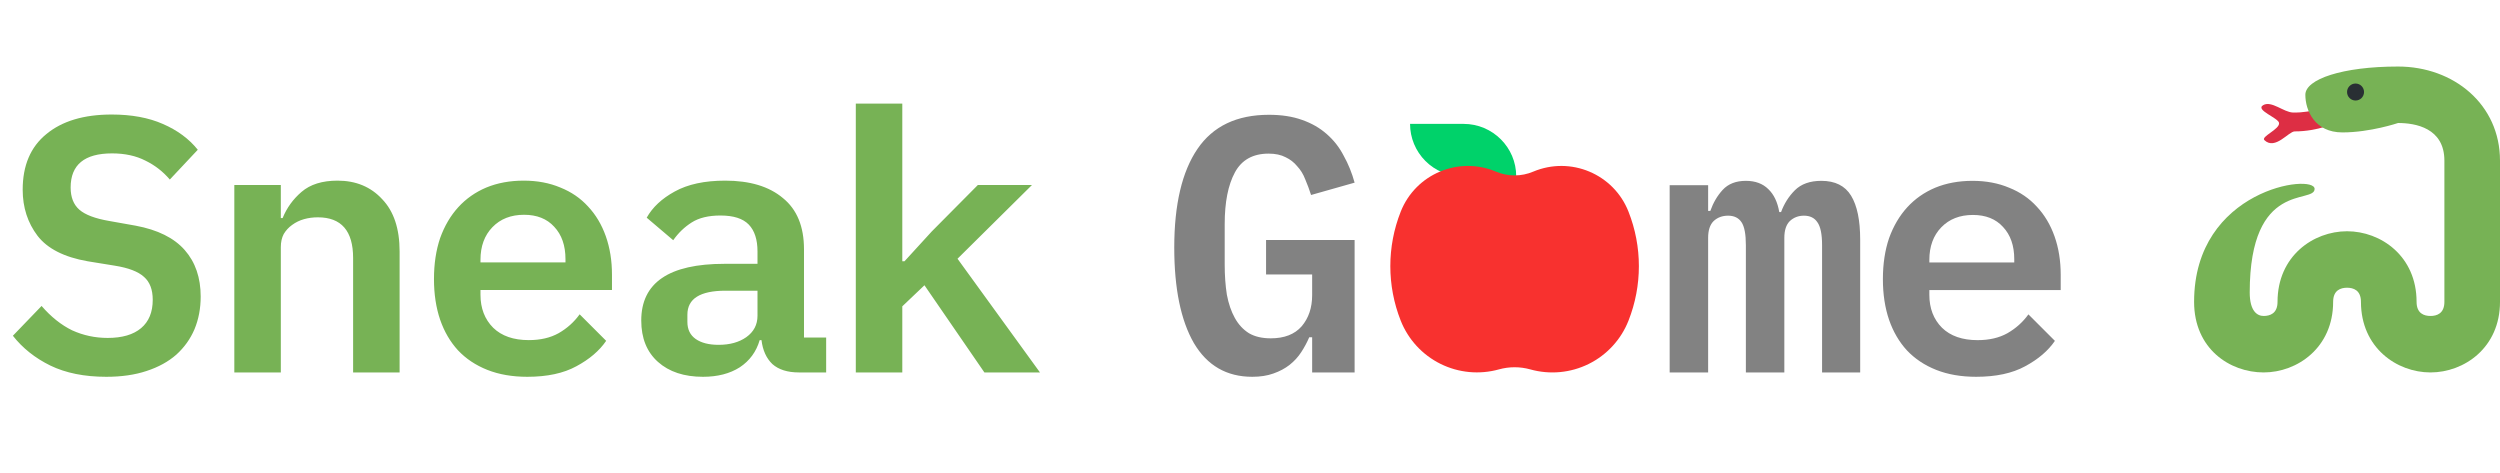
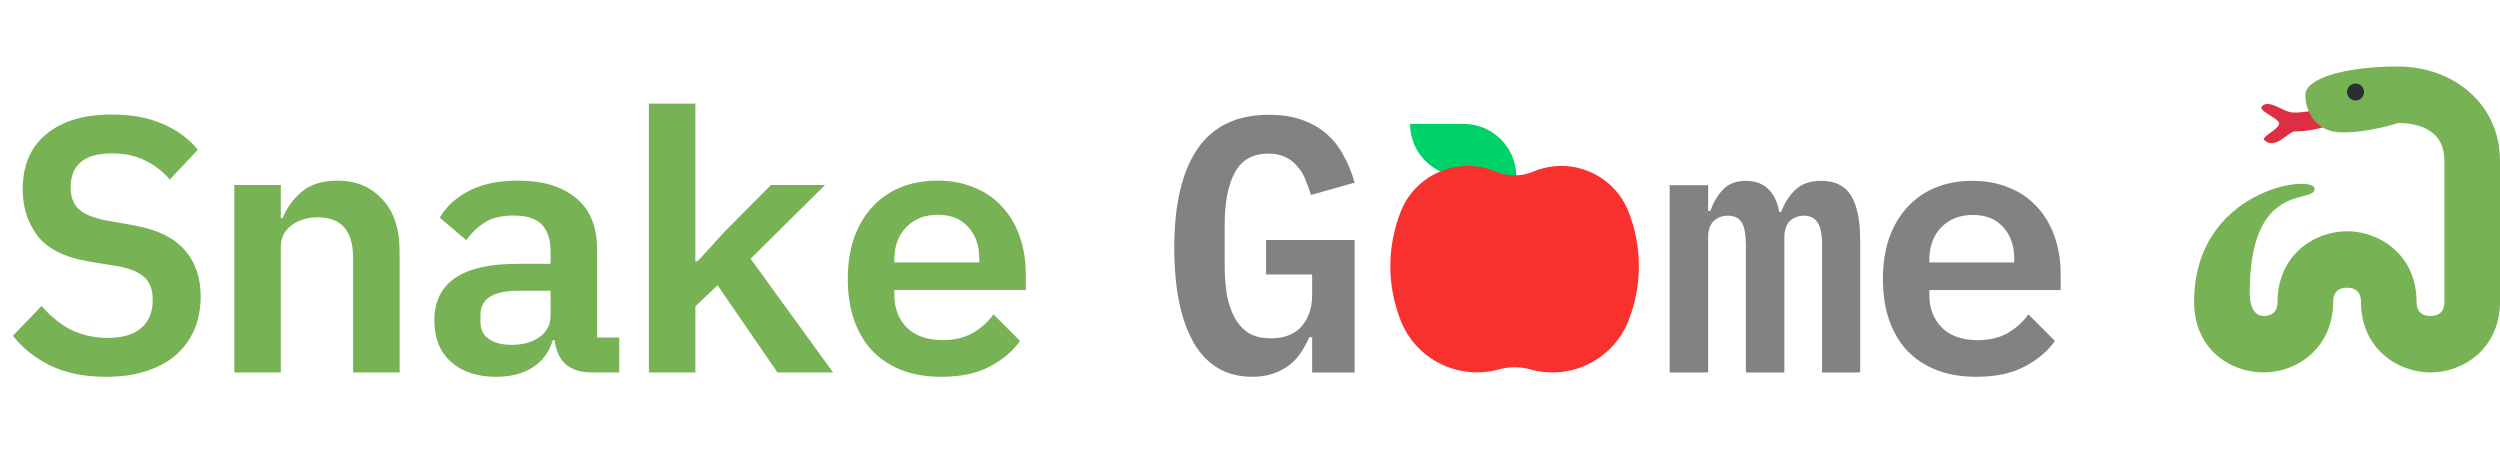
<svg xmlns="http://www.w3.org/2000/svg" width="6538" height="1235" viewBox="0 0 6538 1235" fill="none">
-   <path d="M277.828 985.4C220.828 985.4 172.061 975.583 131.528 955.95C91.628 936.317 59.011 910.35 33.678 878.05L108.728 800.15C133.428 828.65 160.028 849.867 188.528 863.8C217.661 877.1 248.694 883.75 281.628 883.75C319.628 883.75 348.761 875.2 369.028 858.1C389.294 841 399.428 816.3 399.428 784C399.428 757.4 391.828 737.45 376.628 724.15C361.428 710.217 335.778 700.4 299.678 694.7L229.378 683.3C167.944 672.533 124.244 650.367 98.278 616.8C72.311 582.6 59.328 542.383 59.328 496.15C59.328 432.817 79.911 384.367 121.078 350.8C162.244 316.6 219.244 299.5 292.078 299.5C344.011 299.5 388.661 307.733 426.028 324.2C464.028 340.667 494.428 363.15 517.228 391.65L444.078 469.55C426.344 448.65 405.128 432.183 380.428 420.15C355.728 407.483 326.594 401.15 293.028 401.15C220.828 401.15 184.728 430.917 184.728 490.45C184.728 515.783 192.328 535.1 207.528 548.4C222.728 561.7 248.694 571.517 285.428 577.85L354.778 590.2C412.411 600.967 455.161 622.183 483.028 653.85C510.894 685.517 524.828 726.05 524.828 775.45C524.828 806.483 519.444 834.983 508.678 860.95C497.911 886.283 482.078 908.45 461.178 927.45C440.278 945.817 414.311 960.067 383.278 970.2C352.878 980.333 317.728 985.4 277.828 985.4ZM612.807 974V483.8H734.407V570.25H739.157C749.923 543.65 766.39 520.85 788.557 501.85C811.357 482.217 842.707 472.4 882.607 472.4C930.74 472.4 969.69 488.55 999.457 520.85C1029.86 552.517 1045.06 598.117 1045.06 657.65V974H923.457V674.75C923.457 603.817 892.74 568.35 831.307 568.35C818.64 568.35 806.607 569.933 795.207 573.1C783.807 576.267 773.357 581.333 763.857 588.3C754.99 594.633 747.707 602.55 742.007 612.05C736.94 621.55 734.407 632.95 734.407 646.25V974H612.807ZM1379.09 985.4C1339.82 985.4 1304.99 979.383 1274.59 967.35C1244.19 955.317 1218.54 938.217 1197.64 916.05C1177.37 893.883 1161.85 867.283 1151.09 836.25C1140.32 804.583 1134.94 769.117 1134.94 729.85C1134.94 689.95 1140.32 654.167 1151.09 622.5C1162.49 590.833 1178.32 563.917 1198.59 541.75C1218.85 519.583 1243.24 502.483 1271.74 490.45C1300.87 478.417 1333.49 472.4 1369.59 472.4C1405.05 472.4 1437.04 478.417 1465.54 490.45C1494.04 501.85 1518.1 518.317 1537.74 539.85C1558 561.383 1573.52 587.35 1584.29 617.75C1595.05 648.15 1600.44 681.717 1600.44 718.45V758.35H1256.54V770.7C1256.54 806.167 1267.62 834.983 1289.79 857.15C1311.95 878.683 1342.99 889.45 1382.89 889.45C1413.29 889.45 1439.25 883.433 1460.79 871.4C1482.95 858.733 1501.32 842.267 1515.89 822L1585.24 891.35C1567.5 917.317 1541.54 939.483 1507.34 957.85C1473.77 976.217 1431.02 985.4 1379.09 985.4ZM1370.54 561.7C1336.34 561.7 1308.79 572.467 1287.89 594C1266.99 615.533 1256.54 644.033 1256.54 679.5V686.15H1478.84V677.6C1478.84 642.133 1469.02 613.95 1449.39 593.05C1430.39 572.15 1404.1 561.7 1370.54 561.7ZM2089.31 974C2059.55 974 2036.43 966.717 2019.96 952.15C2004.13 936.95 1994.63 916.05 1991.46 889.45H1986.71C1977.85 919.85 1960.43 943.6 1934.46 960.7C1908.5 977.167 1876.51 985.4 1838.51 985.4C1789.11 985.4 1749.85 972.417 1720.71 946.45C1691.58 920.483 1677.01 884.383 1677.01 838.15C1677.01 739.35 1749.53 689.95 1894.56 689.95H1981.01V657.65C1981.01 626.617 1973.41 603.183 1958.21 587.35C1943.01 571.517 1918.31 563.6 1884.11 563.6C1853.08 563.6 1828.06 569.617 1809.06 581.65C1790.06 593.683 1773.91 609.2 1760.61 628.2L1691.26 569.3C1706.46 542.067 1730.85 519.267 1764.41 500.9C1798.61 481.9 1842.63 472.4 1896.46 472.4C1961.06 472.4 2011.41 487.6 2047.51 518C2084.25 547.767 2102.61 592.417 2102.61 651.95V882.8H2160.56V974H2089.31ZM1879.36 901.8C1908.5 901.8 1932.56 895.15 1951.56 881.85C1971.2 867.917 1981.01 849.233 1981.01 825.8V760.25H1897.41C1830.91 760.25 1797.66 781.15 1797.66 822.95V841.95C1797.66 861.583 1804.95 876.467 1819.51 886.6C1834.08 896.733 1854.03 901.8 1879.36 901.8ZM2238.09 271H2359.69V683.3H2365.39L2436.64 605.4L2557.29 483.8H2698.84L2504.09 676.65L2719.74 974H2574.39L2417.64 746L2359.69 801.1V974H2238.09V271Z" fill="#77B255" />
+   <path d="M277.828 985.4C220.828 985.4 172.061 975.583 131.528 955.95C91.628 936.317 59.011 910.35 33.678 878.05L108.728 800.15C133.428 828.65 160.028 849.867 188.528 863.8C217.661 877.1 248.694 883.75 281.628 883.75C319.628 883.75 348.761 875.2 369.028 858.1C389.294 841 399.428 816.3 399.428 784C399.428 757.4 391.828 737.45 376.628 724.15C361.428 710.217 335.778 700.4 299.678 694.7L229.378 683.3C167.944 672.533 124.244 650.367 98.278 616.8C72.311 582.6 59.328 542.383 59.328 496.15C59.328 432.817 79.911 384.367 121.078 350.8C162.244 316.6 219.244 299.5 292.078 299.5C344.011 299.5 388.661 307.733 426.028 324.2C464.028 340.667 494.428 363.15 517.228 391.65L444.078 469.55C426.344 448.65 405.128 432.183 380.428 420.15C355.728 407.483 326.594 401.15 293.028 401.15C220.828 401.15 184.728 430.917 184.728 490.45C184.728 515.783 192.328 535.1 207.528 548.4C222.728 561.7 248.694 571.517 285.428 577.85L354.778 590.2C412.411 600.967 455.161 622.183 483.028 653.85C510.894 685.517 524.828 726.05 524.828 775.45C524.828 806.483 519.444 834.983 508.678 860.95C497.911 886.283 482.078 908.45 461.178 927.45C440.278 945.817 414.311 960.067 383.278 970.2C352.878 980.333 317.728 985.4 277.828 985.4ZM612.807 974V483.8H734.407V570.25H739.157C749.923 543.65 766.39 520.85 788.557 501.85C811.357 482.217 842.707 472.4 882.607 472.4C930.74 472.4 969.69 488.55 999.457 520.85C1029.86 552.517 1045.06 598.117 1045.06 657.65V974H923.457V674.75C923.457 603.817 892.74 568.35 831.307 568.35C818.64 568.35 806.607 569.933 795.207 573.1C783.807 576.267 773.357 581.333 763.857 588.3C754.99 594.633 747.707 602.55 742.007 612.05C736.94 621.55 734.407 632.95 734.407 646.25V974H612.807ZM1548.19 974C1518.42 974 1495.3 966.717 1478.84 952.15C1463 936.95 1453.5 916.05 1450.34 889.45H1445.59C1436.72 919.85 1419.3 943.6 1393.34 960.7C1367.37 977.167 1335.39 985.4 1297.39 985.4C1247.99 985.4 1208.72 972.417 1179.59 946.45C1150.45 920.483 1135.89 884.383 1135.89 838.15C1135.89 739.35 1208.4 689.95 1353.44 689.95H1439.89V657.65C1439.89 626.617 1432.29 603.183 1417.09 587.35C1401.89 571.517 1377.19 563.6 1342.99 563.6C1311.95 563.6 1286.94 569.617 1267.94 581.65C1248.94 593.683 1232.79 609.2 1219.49 628.2L1150.14 569.3C1165.34 542.067 1189.72 519.267 1223.29 500.9C1257.49 481.9 1301.5 472.4 1355.34 472.4C1419.94 472.4 1470.29 487.6 1506.39 518C1543.12 547.767 1561.49 592.417 1561.49 651.95V882.8H1619.44V974H1548.19ZM1338.24 901.8C1367.37 901.8 1391.44 895.15 1410.44 881.85C1430.07 867.917 1439.89 849.233 1439.89 825.8V760.25H1356.29C1289.79 760.25 1256.54 781.15 1256.54 822.95V841.95C1256.54 861.583 1263.82 876.467 1278.39 886.6C1292.95 896.733 1312.9 901.8 1338.24 901.8ZM1696.96 271H1818.56V683.3H1824.26L1895.51 605.4L2016.16 483.8H2157.71L1962.96 676.65L2178.61 974H2033.26L1876.51 746L1818.56 801.1V974H1696.96V271ZM2461.34 985.4C2422.08 985.4 2387.24 979.383 2356.84 967.35C2326.44 955.317 2300.79 938.217 2279.89 916.05C2259.63 893.883 2244.11 867.283 2233.34 836.25C2222.58 804.583 2217.19 769.117 2217.19 729.85C2217.19 689.95 2222.58 654.167 2233.34 622.5C2244.74 590.833 2260.58 563.917 2280.84 541.75C2301.11 519.583 2325.49 502.483 2353.99 490.45C2383.13 478.417 2415.74 472.4 2451.84 472.4C2487.31 472.4 2519.29 478.417 2547.79 490.45C2576.29 501.85 2600.36 518.317 2619.99 539.85C2640.26 561.383 2655.78 587.35 2666.54 617.75C2677.31 648.15 2682.69 681.717 2682.69 718.45V758.35H2338.79V770.7C2338.79 806.167 2349.88 834.983 2372.04 857.15C2394.21 878.683 2425.24 889.45 2465.14 889.45C2495.54 889.45 2521.51 883.433 2543.04 871.4C2565.21 858.733 2583.58 842.267 2598.14 822L2667.49 891.35C2649.76 917.317 2623.79 939.483 2589.59 957.85C2556.03 976.217 2513.28 985.4 2461.34 985.4ZM2452.79 561.7C2418.59 561.7 2391.04 572.467 2370.14 594C2349.24 615.533 2338.79 644.033 2338.79 679.5V686.15H2561.09V677.6C2561.09 642.133 2551.28 613.95 2531.64 593.05C2512.64 572.15 2486.36 561.7 2452.79 561.7Z" fill="#77B255" />
  <path d="M6001.11 343.644C5985.13 343.644 5950.11 393.489 5921.84 366.511C5912.07 357.2 5962.24 338.111 5960.22 321.689C5958.56 308.2 5897.07 287.911 5918.56 275.044C5940.04 262.2 5972.29 293.733 5996.62 294.289C6049.56 295.511 6090.22 275.333 6090.8 275.044C6093.65 273.599 6096.77 272.737 6099.96 272.509C6103.15 272.282 6106.35 272.694 6109.38 273.72C6112.41 274.746 6115.21 276.367 6117.6 278.487C6120 280.607 6121.95 283.184 6123.33 286.067C6129.33 298.222 6124.47 313.022 6112.49 319.089C6109.58 320.555 6063.04 343.644 6001.11 343.644Z" fill="#DD2E44" />
  <path d="M6356.18 974C6268.02 974 6174.36 909.289 6174.36 789.378C6174.36 758.844 6154.58 752.467 6137.98 752.467C6121.4 752.467 6101.62 758.844 6101.62 789.378C6101.62 909.289 6007.93 974 5919.8 974C5831.67 974 5738 912.444 5738 789.378C5738 494 6053.16 453.222 6053.16 494C6053.16 534.778 5883.47 469.4 5883.47 764.778C5883.47 814 5903.24 826.311 5919.82 826.311C5936.42 826.311 5956.2 819.933 5956.2 789.4C5956.2 669.511 6049.87 604.778 6138.02 604.778C6226.16 604.778 6319.84 669.489 6319.84 789.4C6319.84 819.933 6339.62 826.311 6356.22 826.311C6372.82 826.311 6392.58 819.933 6392.58 789.4V420.156C6392.58 334.489 6316.64 321.689 6271.38 321.689C6271.38 321.689 6198.67 346.311 6125.93 346.311C6053.2 346.311 6028.96 288.622 6028.96 247.844C6028.91 207.067 6125.89 174 6271.33 174C6416.8 174 6538 272.911 6538 420.156V789.378C6538 909.289 6444.31 974 6356.18 974Z" fill="#77B255" />
  <path d="M6160.22 262.889C6172.5 262.889 6182.44 252.94 6182.44 240.667C6182.44 228.394 6172.5 218.445 6160.22 218.445C6147.95 218.445 6138 228.394 6138 240.667C6138 252.94 6147.95 262.889 6160.22 262.889Z" fill="#292F33" />
  <path d="M3431.54 881.947H3423.95C3418.25 895.233 3411.3 908.203 3403.07 920.856C3394.85 933.509 3384.72 944.581 3372.7 954.071C3360.68 963.561 3346.45 971.153 3330 976.847C3314.18 982.541 3295.83 985.388 3274.96 985.388C3207.89 985.388 3156.96 955.969 3122.17 897.131C3088 837.66 3070.92 754.465 3070.92 647.544C3070.92 534.929 3091.17 448.887 3131.66 389.416C3172.15 329.945 3234.46 300.21 3318.61 300.21C3351.51 300.21 3380.29 304.639 3404.97 313.496C3430.28 322.353 3451.79 334.69 3469.5 350.507C3487.85 366.324 3502.72 385.304 3514.1 407.447C3526.12 428.958 3535.61 452.366 3542.57 477.673L3428.69 509.939C3424.26 496.02 3419.2 482.418 3413.51 469.132C3408.45 455.846 3401.49 444.458 3392.63 434.968C3384.41 424.845 3374.28 416.937 3362.26 411.243C3350.24 404.916 3335.38 401.753 3317.66 401.753C3276.54 401.753 3247.12 418.202 3229.4 451.101C3211.69 484 3202.83 528.919 3202.83 585.859V692.147C3202.83 720.617 3204.73 746.873 3208.53 770.914C3212.95 794.323 3219.91 814.568 3229.4 831.65C3238.89 848.732 3251.23 862.018 3266.41 871.508C3281.6 880.365 3300.58 884.794 3323.35 884.794C3358.78 884.794 3385.67 874.355 3404.02 853.477C3422.37 831.966 3431.54 804.762 3431.54 771.863V717.77H3311.02V627.615H3542.57V974H3431.54V881.947ZM4366.51 974V484.316H4467.11V551.695H4472.8C4480.39 530.184 4491.15 511.837 4505.07 496.653C4519.62 480.836 4539.86 472.928 4565.8 472.928C4590.48 472.928 4610.09 480.204 4624.64 494.755C4639.19 508.674 4648.68 528.603 4653.11 554.542H4657.86C4666.08 532.399 4678.1 513.419 4693.92 497.602C4710.37 481.153 4733.46 472.928 4763.19 472.928C4799.26 472.928 4825.2 485.898 4841.01 511.837C4856.83 537.776 4864.74 576.053 4864.74 626.666V974H4765.09V640.901C4765.09 612.431 4760.98 592.502 4752.76 581.114C4745.16 569.726 4733.46 564.032 4717.64 564.032C4703.09 564.032 4690.75 568.777 4680.63 578.267C4671.14 587.757 4666.4 602.308 4666.4 621.921V974H4565.8V640.901C4565.8 612.431 4562.01 592.502 4554.41 581.114C4546.82 569.726 4535.12 564.032 4519.3 564.032C4504.12 564.032 4491.46 568.777 4481.34 578.267C4471.85 587.757 4467.11 602.308 4467.11 621.921V974H4366.51ZM5168.05 985.388C5128.82 985.388 5094.03 979.378 5063.66 967.357C5033.29 955.336 5007.67 938.254 4986.79 916.111C4966.54 893.968 4951.04 867.396 4940.29 836.395C4929.53 804.762 4924.15 769.332 4924.15 730.107C4924.15 690.249 4929.53 654.503 4940.29 622.87C4951.68 591.237 4967.49 564.348 4987.74 542.205C5007.98 520.062 5032.34 502.98 5060.81 490.959C5089.91 478.938 5122.5 472.928 5158.56 472.928C5193.99 472.928 5225.94 478.938 5254.41 490.959C5282.88 502.347 5306.92 518.796 5326.53 540.307C5346.78 561.818 5362.28 587.757 5373.03 618.125C5383.79 648.493 5389.16 682.024 5389.16 718.719V758.577H5045.63V770.914C5045.63 806.343 5056.7 835.13 5078.84 857.273C5100.98 878.784 5131.99 889.539 5171.84 889.539C5202.21 889.539 5228.15 883.529 5249.66 871.508C5271.8 858.855 5290.15 842.405 5304.7 822.16L5373.98 891.437C5356.27 917.376 5330.33 939.52 5296.16 957.867C5262.63 976.214 5219.93 985.388 5168.05 985.388ZM5159.51 562.134C5125.34 562.134 5097.82 572.889 5076.94 594.4C5056.07 615.911 5045.63 644.381 5045.63 679.81V686.453H5267.69V677.912C5267.69 642.483 5257.89 614.329 5238.27 593.451C5219.29 572.573 5193.04 562.134 5159.51 562.134Z" fill="#828282" />
  <path d="M3827.66 324H3687.57C3687.57 360.429 3702.06 395.366 3727.85 421.125C3753.65 446.885 3788.63 461.356 3825.1 461.356H3965.18C3965.42 385.717 3903.62 324 3827.66 324Z" fill="#00D26A" />
  <path d="M4009.79 448.827C3978.66 462.052 3943.34 462.052 3912.22 448.827C3814.65 407.759 3702.21 454.859 3663.18 553.468C3626.94 645.073 3626.94 747.015 3663.18 838.621C3682.68 887.806 3719.73 928.039 3767.17 951.56C3814.61 975.081 3869.1 980.225 3920.11 966C3946.83 958.575 3975.17 958.575 4001.89 966C4052.9 980.354 4107.44 975.27 4154.92 951.733C4202.39 928.196 4239.42 887.885 4258.82 838.621C4295.06 746.973 4295.06 645.116 4258.82 553.468C4220.02 454.859 4107.59 407.759 4009.79 448.827Z" fill="#F8312F" />
</svg>
